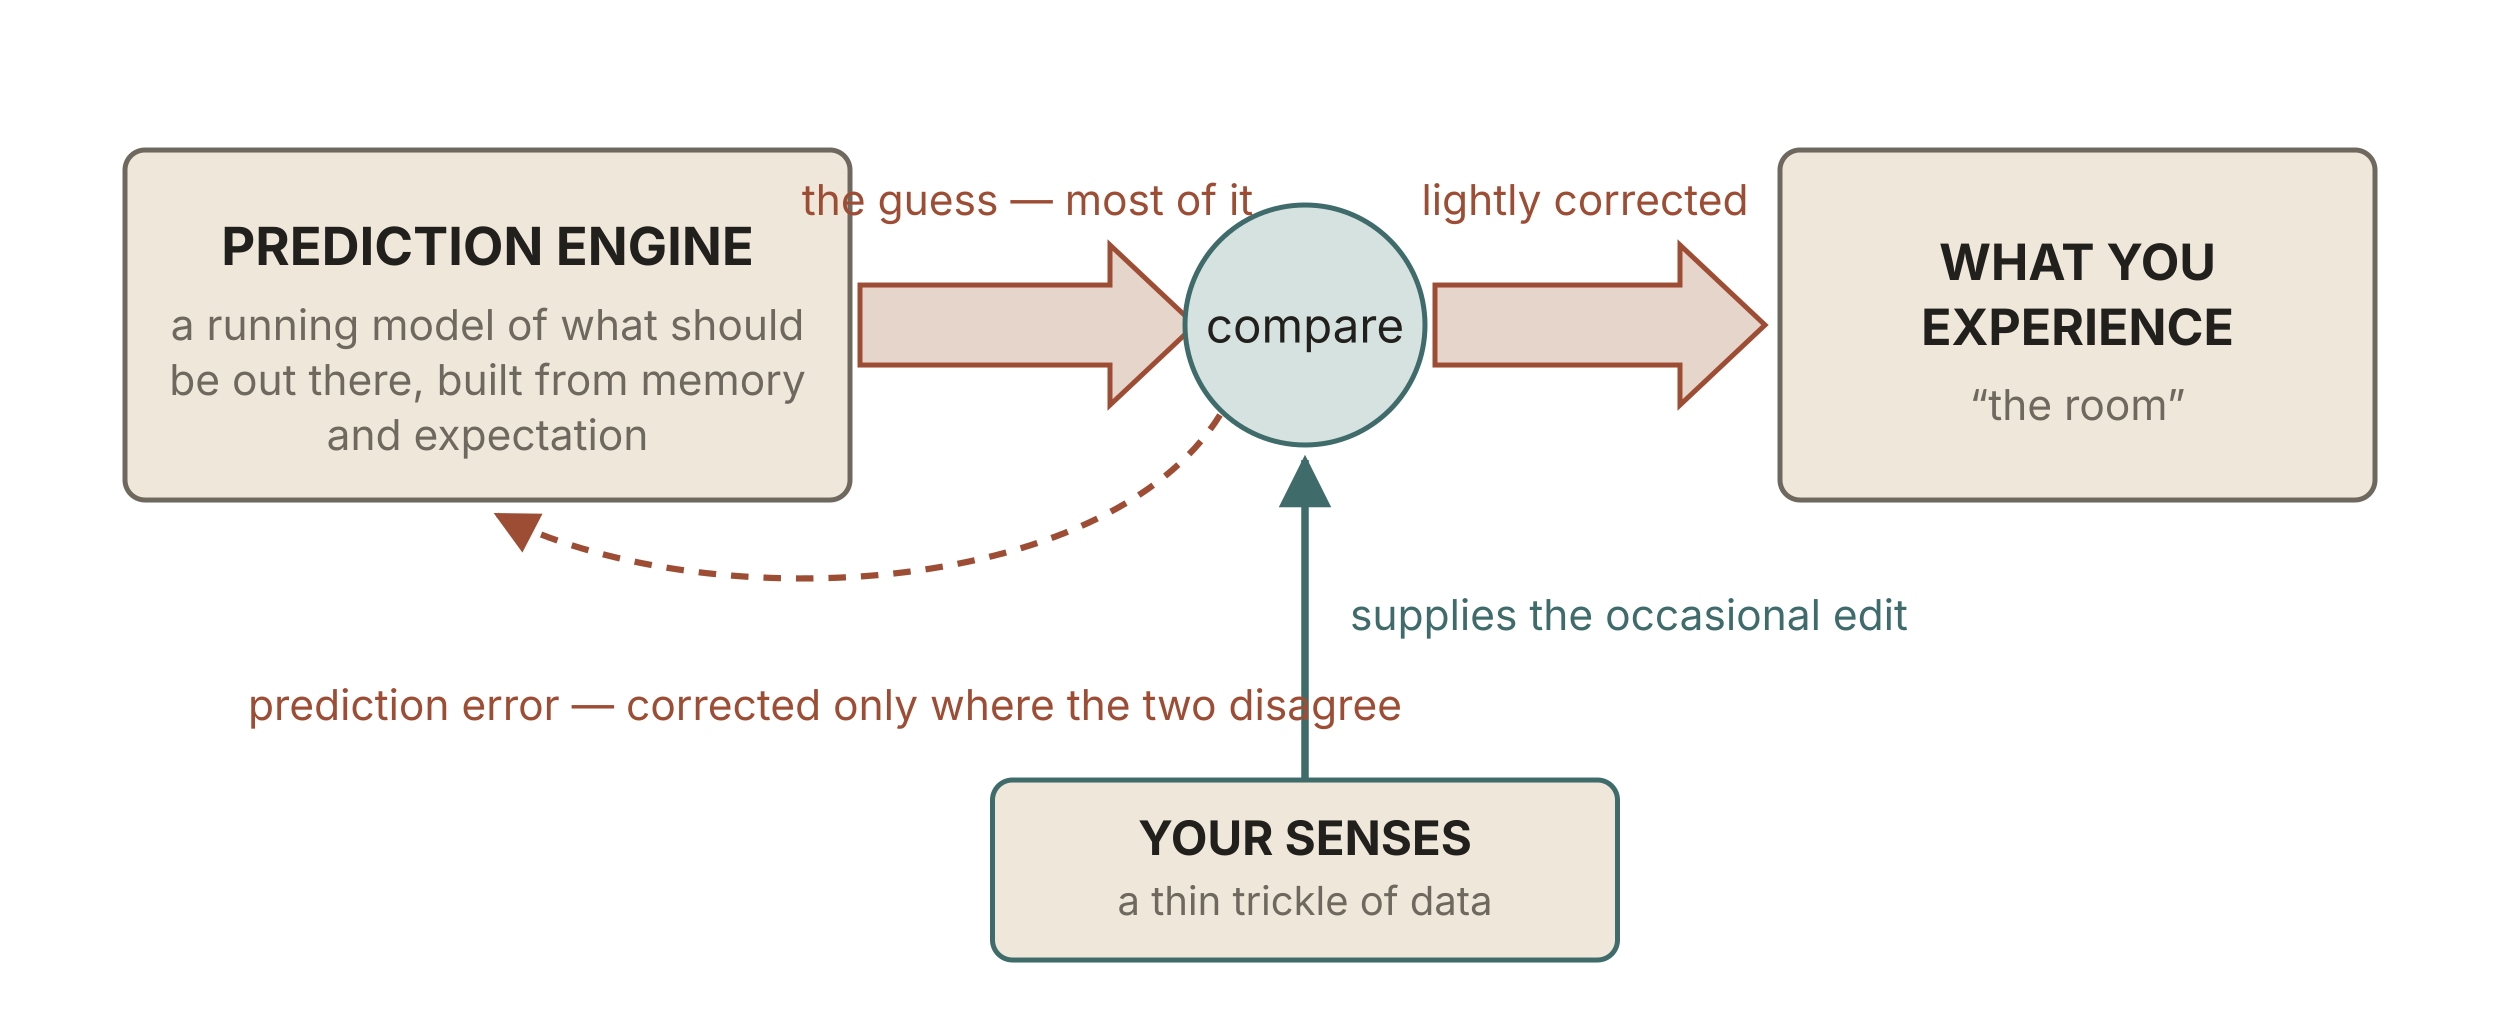
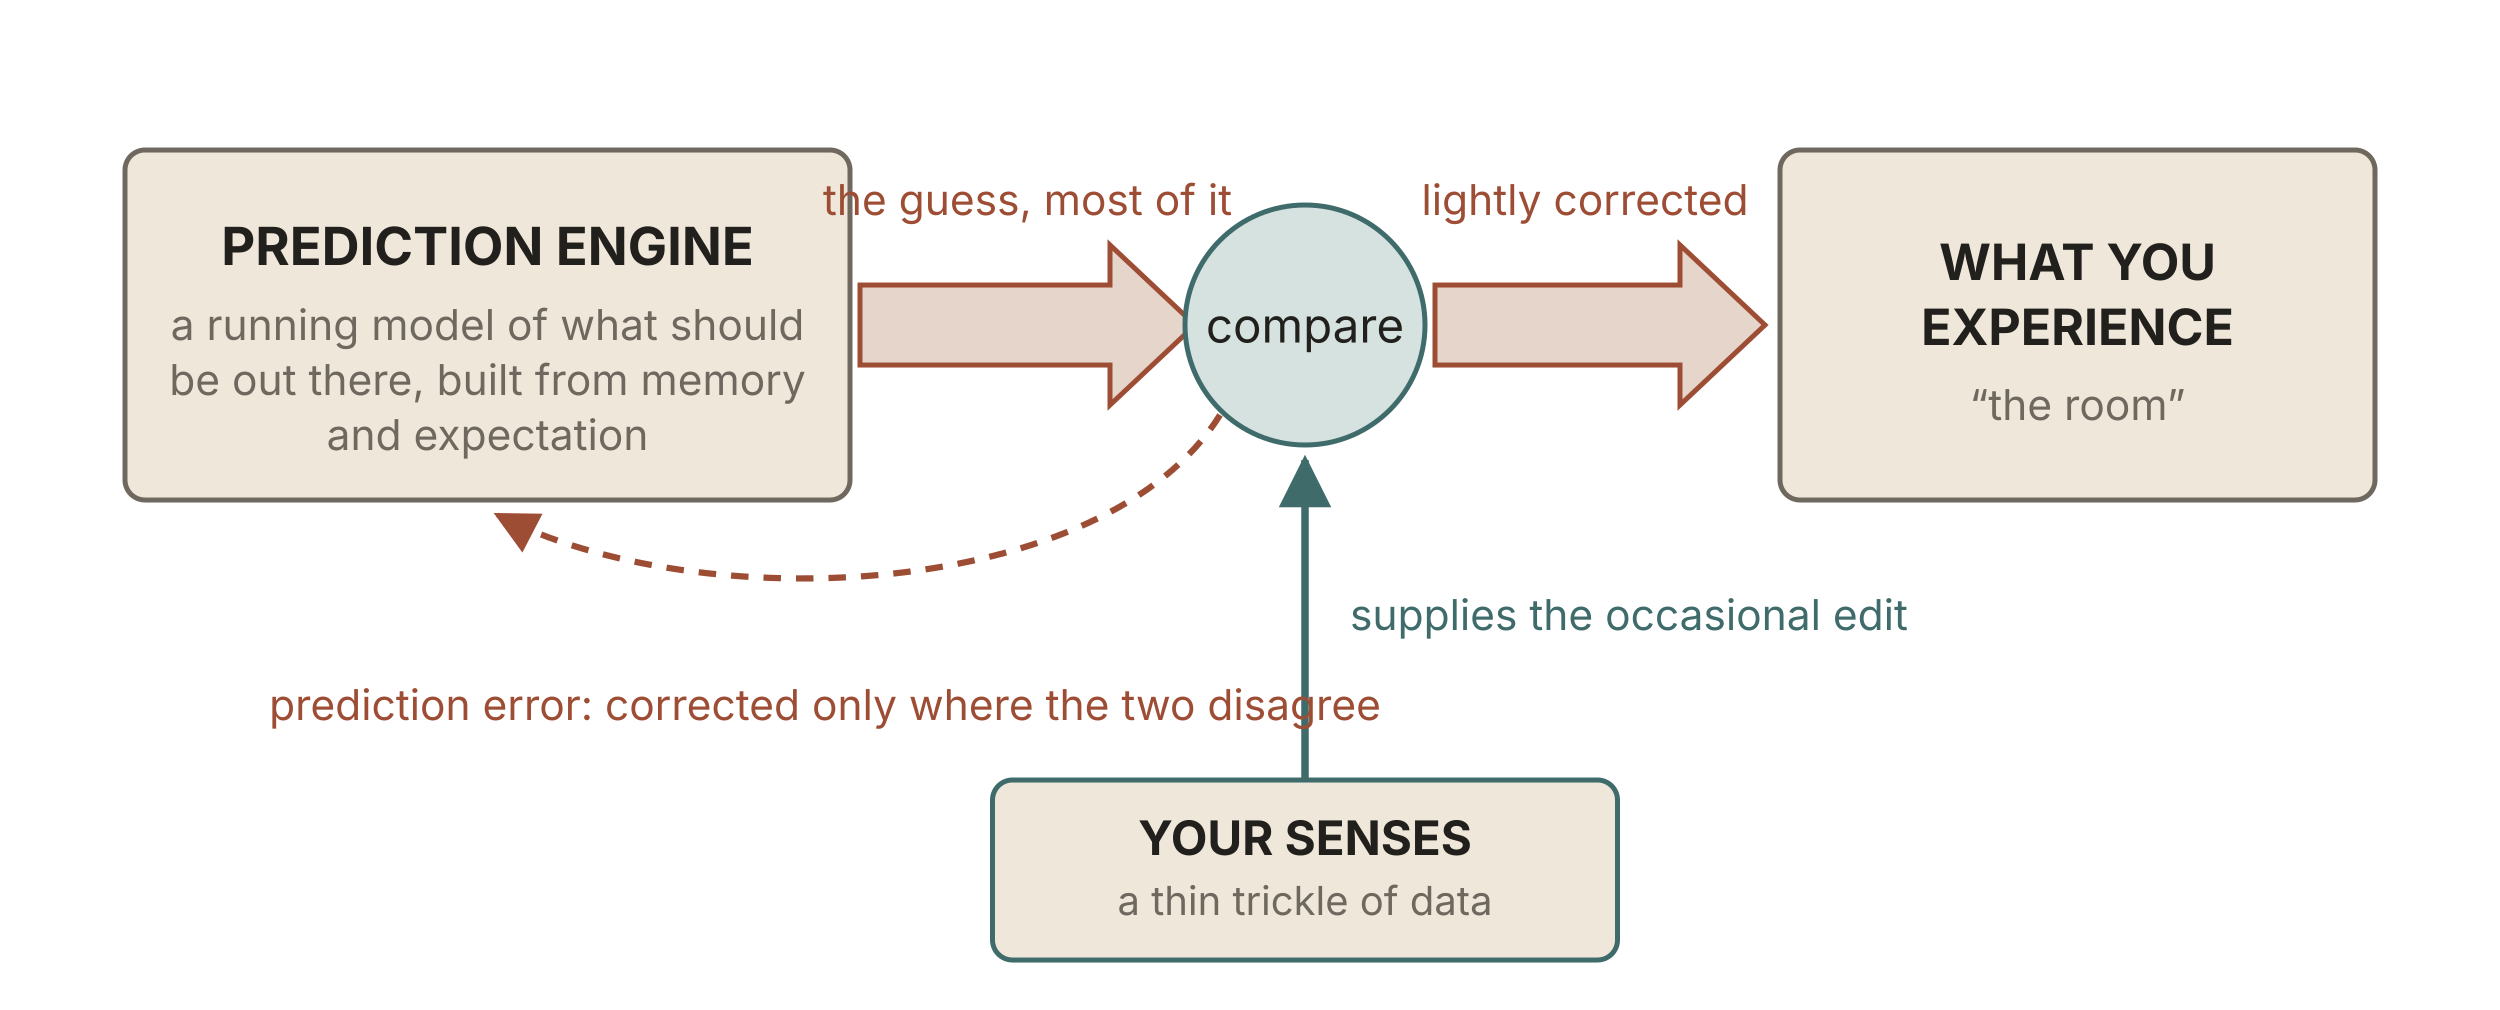
<svg xmlns="http://www.w3.org/2000/svg" viewBox="0 0 1000 404" role="img" aria-label="Perception as prediction lightly corrected by the senses">
  <style>
    text { font-family: Inter, "Helvetica Neue", Helvetica, Arial, sans-serif; }
    .ink { fill: #22201d; }
    .muted { fill: #6f685e; }
    .accent { fill: #9e4d35; }
    .cool { fill: #3f6b6b; }
    .panel { fill: #efe8da; }
    .soft { fill: #e6d5cb; }
    .softc { fill: #d6e2e0; }
    .s-ink { stroke: #22201d; fill: none; }
    .s-muted { stroke: #6f685e; fill: none; }
    .s-line { stroke: #d8d0c3; fill: none; }
    .s-accent { stroke: #9e4d35; fill: none; }
    .s-cool { stroke: #3f6b6b; fill: none; }
    .m-ink { fill: #22201d; }
    .m-accent { fill: #9e4d35; }
    .m-cool { fill: #3f6b6b; }
    .m-muted { fill: #6f685e; }
    @media (prefers-color-scheme: dark) {
      .ink { fill: #eee9df; } .muted { fill: #aaa196; } .accent { fill: #d18165; } .cool { fill: #7fb3ad; }
      .panel { fill: #26231f; } .soft { fill: #3d2c25; } .softc { fill: #26332f; }
      .s-ink { stroke: #eee9df; } .s-muted { stroke: #aaa196; } .s-line { stroke: #3d3832; }
      .s-accent { stroke: #d18165; } .s-cool { stroke: #7fb3ad; }
      .m-ink { fill: #eee9df; } .m-accent { fill: #d18165; } .m-cool { fill: #7fb3ad; } .m-muted { fill: #aaa196; }
    }
  </style>
  <defs>
    <marker id="a-ink" viewBox="0 0 10 10" refX="9" refY="5" markerWidth="7" markerHeight="7" orient="auto-start-reverse">
      <path d="M0,0 L10,5 L0,10 z" class="m-ink" />
    </marker>
    <marker id="a-accent" viewBox="0 0 10 10" refX="9" refY="5" markerWidth="7" markerHeight="7" orient="auto-start-reverse">
      <path d="M0,0 L10,5 L0,10 z" class="m-accent" />
    </marker>
    <marker id="a-cool" viewBox="0 0 10 10" refX="9" refY="5" markerWidth="7" markerHeight="7" orient="auto-start-reverse">
      <path d="M0,0 L10,5 L0,10 z" class="m-cool" />
    </marker>
    <marker id="a-muted" viewBox="0 0 10 10" refX="9" refY="5" markerWidth="7" markerHeight="7" orient="auto-start-reverse">
      <path d="M0,0 L10,5 L0,10 z" class="m-muted" />
    </marker>
  </defs>
  <rect x="50" y="60" width="290" height="140" rx="8" class="panel" stroke="#6f685e" stroke-width="2" />
  <text x="195" y="106" font-size="21" font-weight="700" text-anchor="middle" class="ink">PREDICTION ENGINE</text>
  <text x="195" y="136" font-size="17" text-anchor="middle" class="muted">a running model of what should</text>
  <text x="195" y="158" font-size="17" text-anchor="middle" class="muted">be out there, built from memory</text>
  <text x="195" y="180" font-size="17" text-anchor="middle" class="muted">and expectation</text>
  <path d="M344 114 L444 114 L444 98 L478 130 L444 162 L444 146 L344 146 Z" class="soft" stroke="#9e4d35" stroke-width="2" />
-   <text x="411" y="86" font-size="17" text-anchor="middle" class="accent">the guess — most of it</text>
+   <text x="411" y="86" font-size="17" text-anchor="middle" class="accent">the guess, most of it</text>
  <circle cx="522" cy="130" r="48" class="softc" stroke="#3f6b6b" stroke-width="2" />
  <text x="522" y="137" font-size="19" text-anchor="middle" class="ink">compare</text>
  <path d="M574 114 L672 114 L672 98 L706 130 L672 162 L672 146 L574 146 Z" class="soft" stroke="#9e4d35" stroke-width="2" />
  <text x="634" y="86" font-size="17" text-anchor="middle" class="accent">lightly corrected</text>
  <rect x="712" y="60" width="238" height="140" rx="8" class="panel" stroke="#6f685e" stroke-width="2" />
  <text x="831" y="112" font-size="20" font-weight="700" text-anchor="middle" class="ink">WHAT YOU</text>
  <text x="831" y="138" font-size="20" font-weight="700" text-anchor="middle" class="ink">EXPERIENCE</text>
  <text x="831" y="168" font-size="17" text-anchor="middle" class="muted">“the room”</text>
  <rect x="397" y="312" width="250" height="72" rx="8" class="panel" stroke="#3f6b6b" stroke-width="2" />
  <text x="522" y="342" font-size="19" font-weight="700" text-anchor="middle" class="ink">YOUR SENSES</text>
  <text x="522" y="366" font-size="16" text-anchor="middle" class="muted">a thin trickle of data</text>
  <line x1="522" y1="312" x2="522" y2="184" class="s-cool" stroke-width="3" marker-end="url(#a-cool)" />
  <text x="540" y="252" font-size="17" class="cool">supplies the occasional edit</text>
  <path d="M488 166 C 442 240 280 248 199 206" class="s-accent" stroke-width="2.5" stroke-dasharray="7 6" marker-end="url(#a-accent)" />
-   <text x="330" y="288" font-size="17" text-anchor="middle" class="accent">prediction error — corrected only where the two disagree</text>
+   <text x="330" y="288" font-size="17" text-anchor="middle" class="accent">prediction error: corrected only where the two disagree</text>
</svg>
